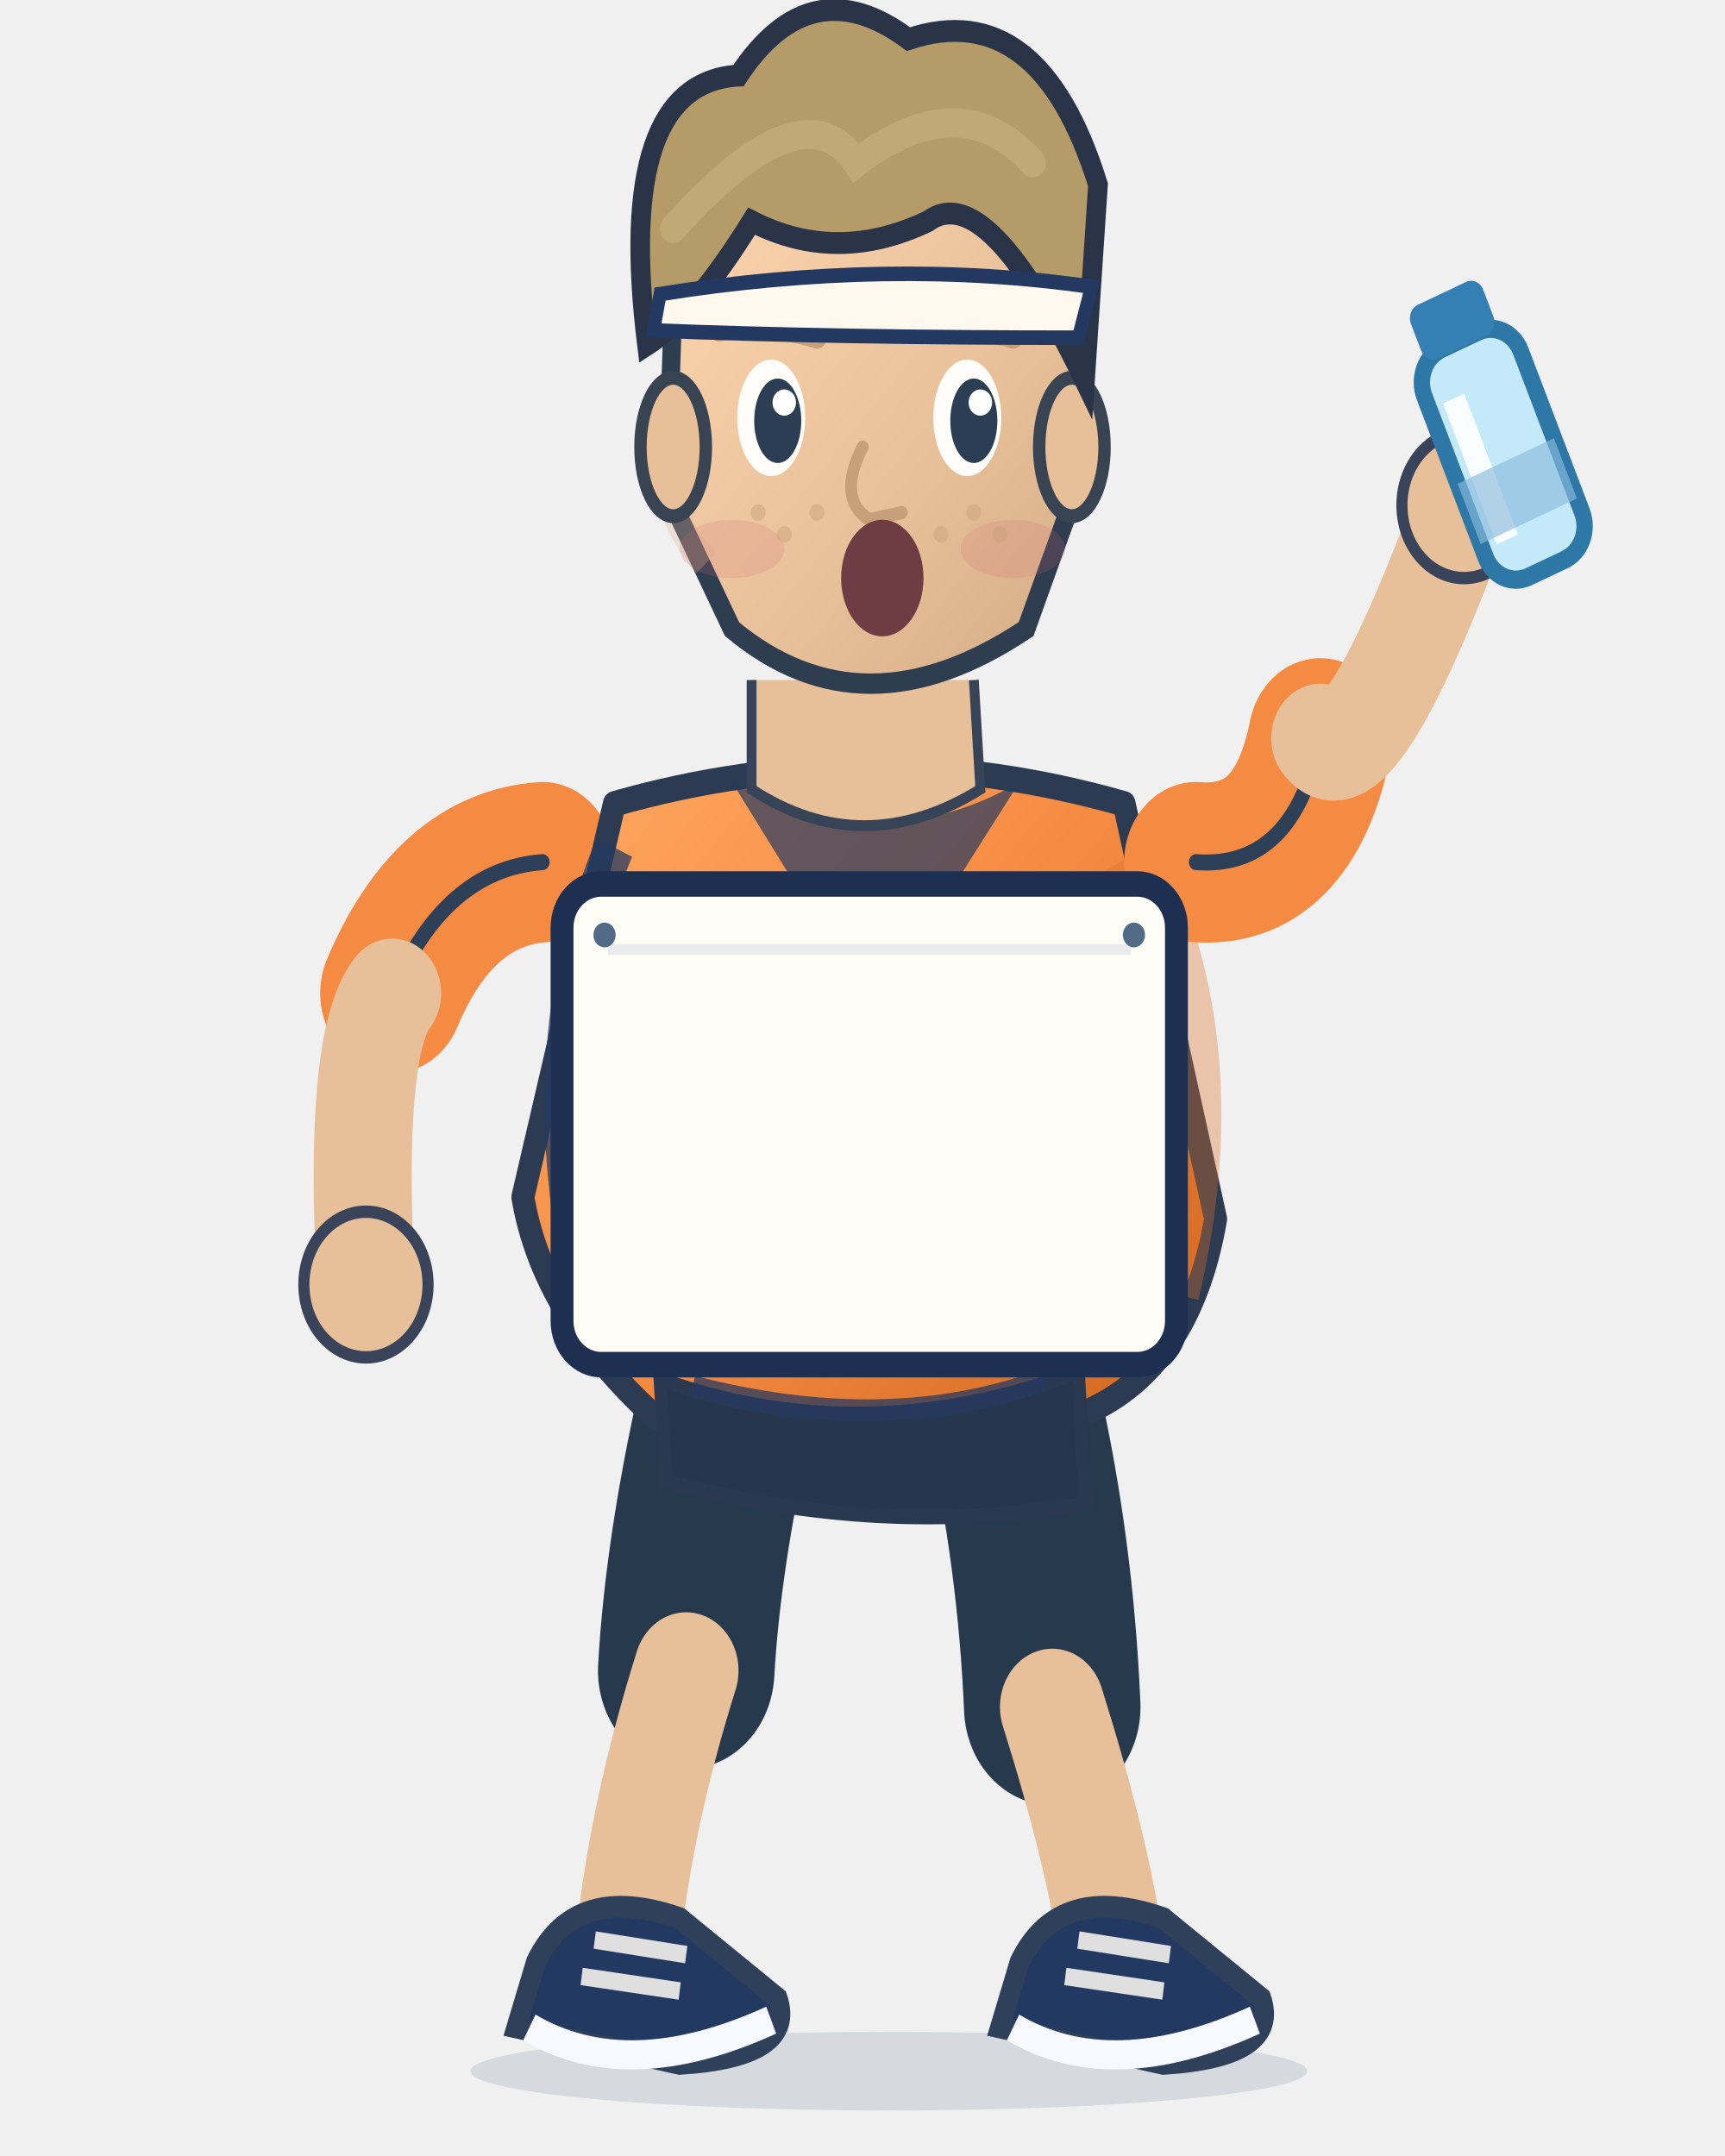
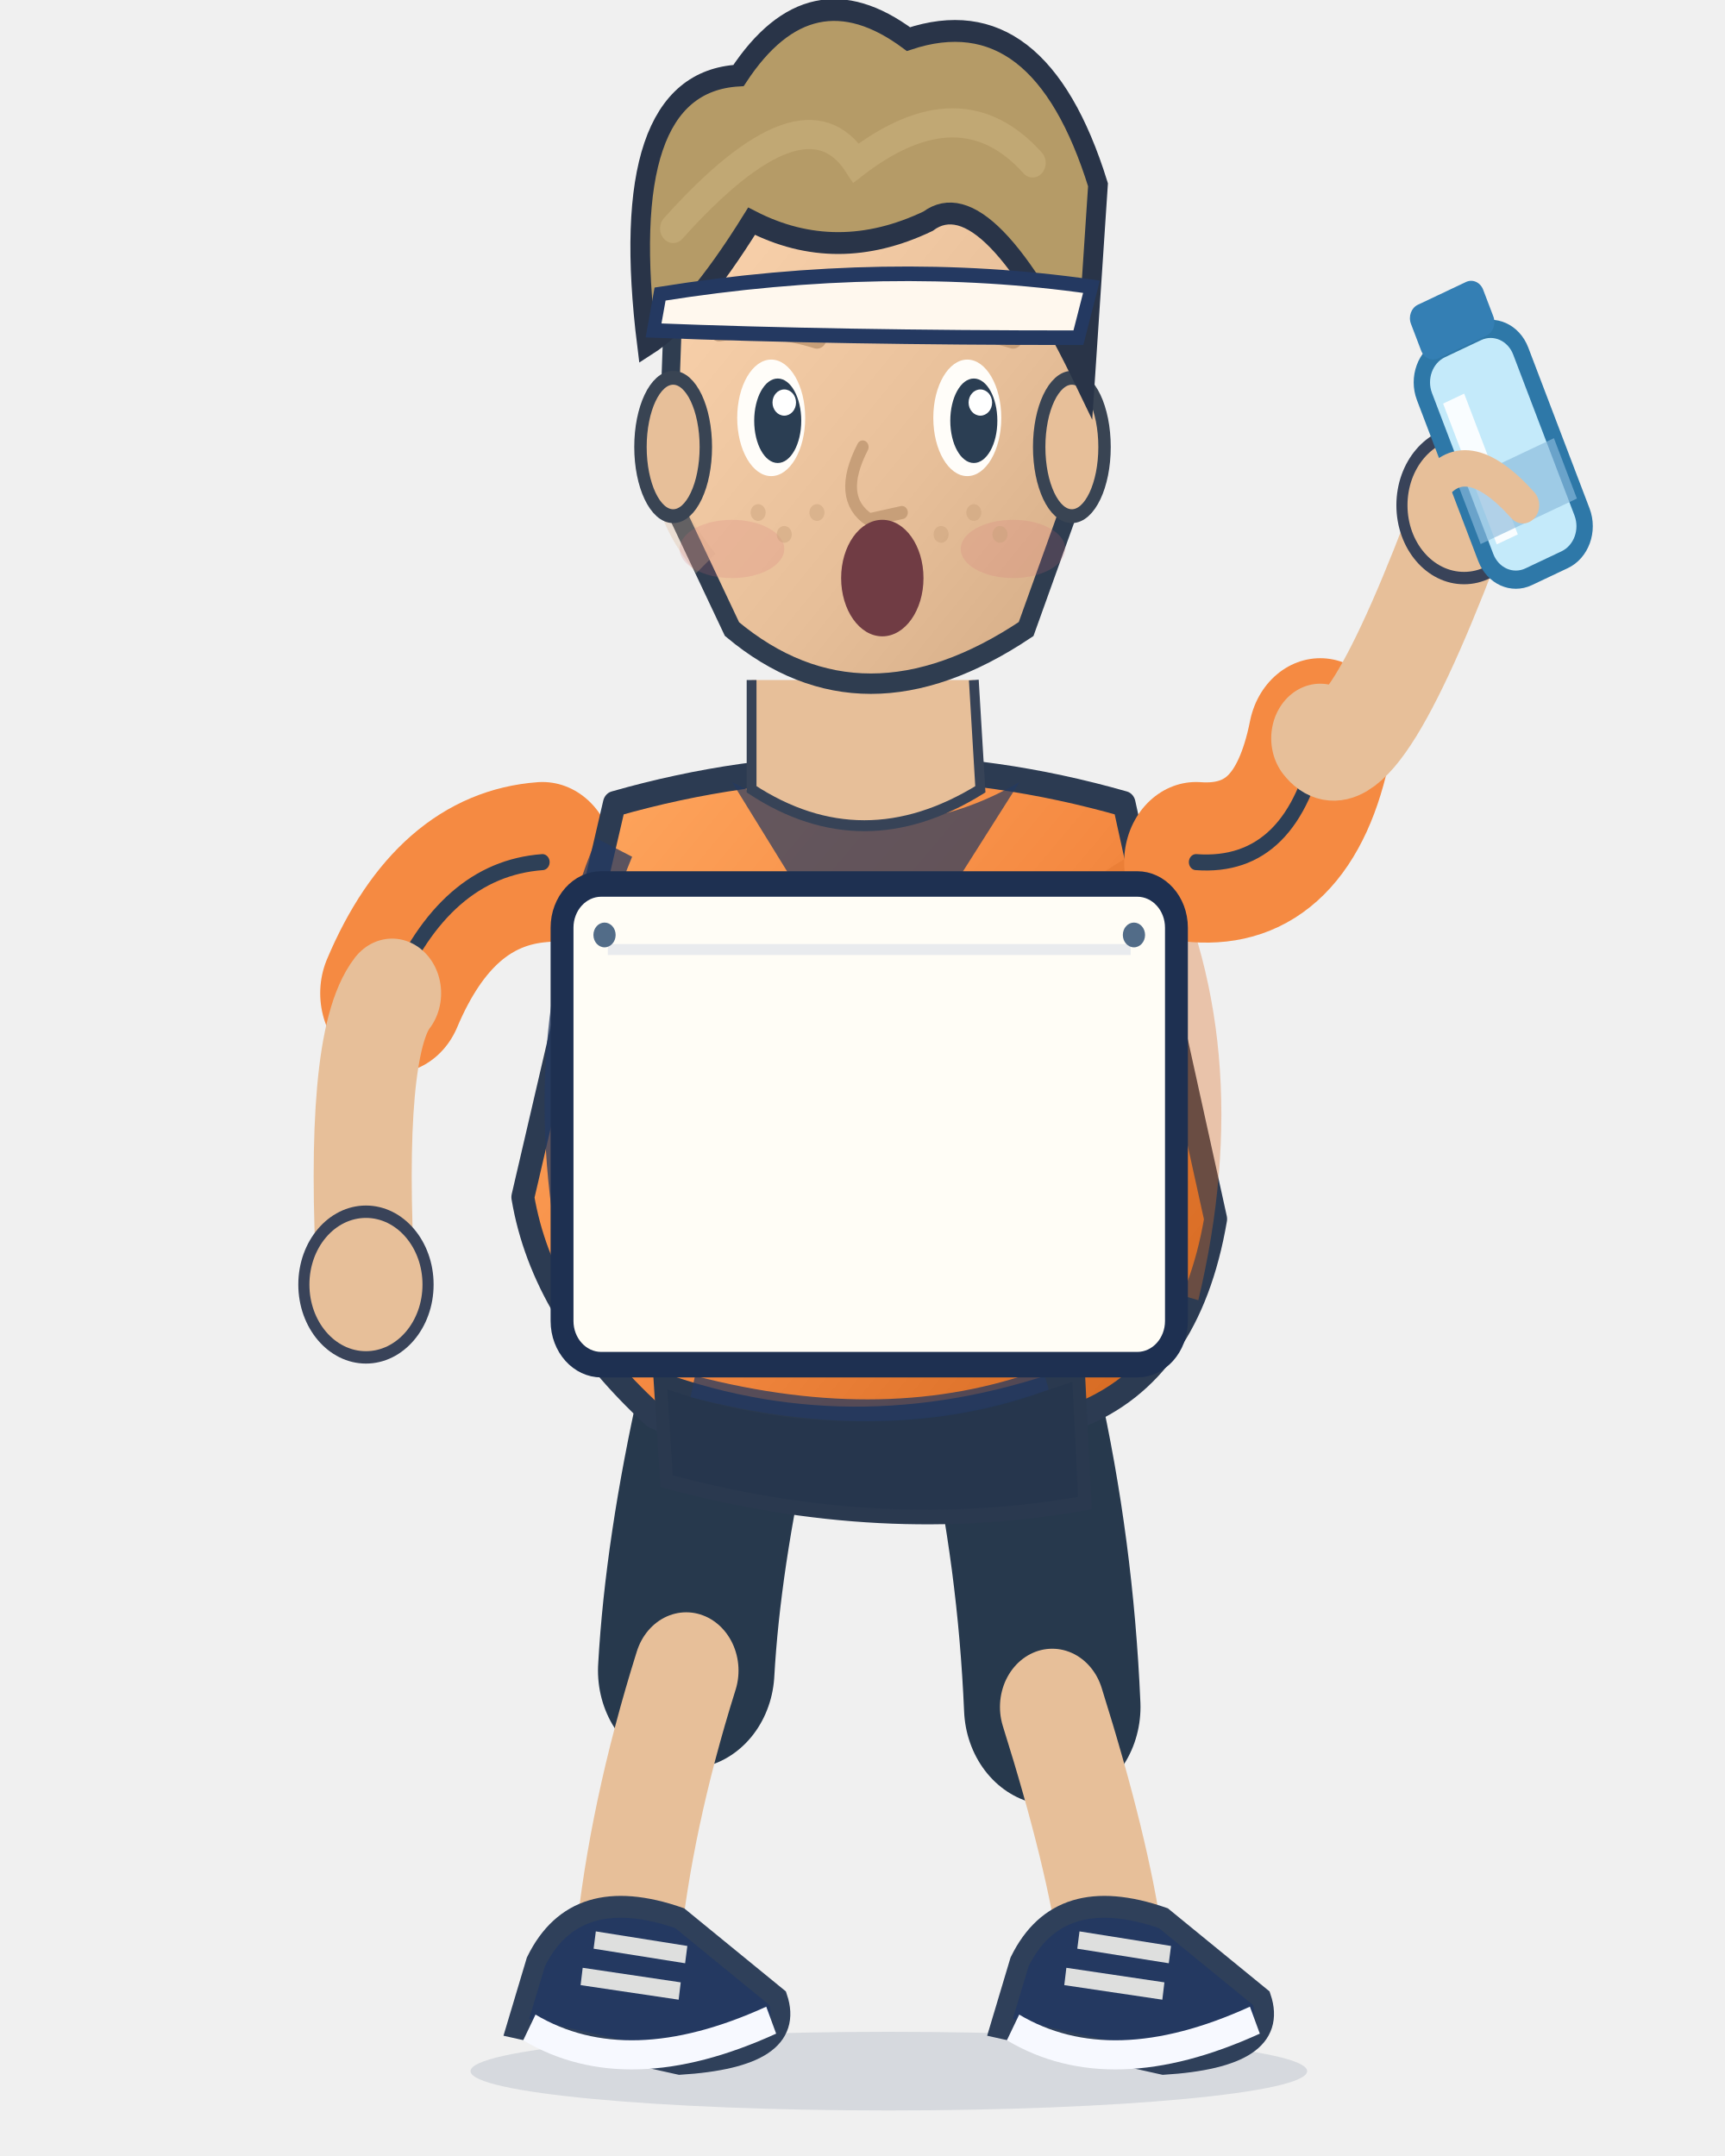
<svg xmlns="http://www.w3.org/2000/svg" width="256" height="320" viewBox="0 0 256 320" role="img" aria-label="SnackDash original adult runner body_18 receive">
  <defs>
    <linearGradient id="skin_17" x1="0" y1="0" x2=".9" y2="1">
      <stop offset="0" stop-color="#ffd7b1" />
      <stop offset=".65" stop-color="#e7bf99" />
      <stop offset="1" stop-color="#d5ad87" />
    </linearGradient>
    <linearGradient id="shirt_17" x1="0" y1="0" x2=".94" y2=".8">
      <stop offset="0" stop-color="#ffa961" />
      <stop offset=".56" stop-color="#F58A42" />
      <stop offset="1" stop-color="#d76c24" />
    </linearGradient>
  </defs>
  <g id="character_anchor" transform="translate(129 302) scale(0.97 1.081) translate(-129 -302)">
    <ellipse cx="132" cy="307" rx="64" ry="5.4" fill="#273F61" opacity=".13" />
    <g id="legs">
      <g id="leg_left">
        <path d="M107 216 Q102 236 101 252" stroke="#27394D" stroke-width="27" stroke-linecap="round" fill="none" />
        <path d="M101 252 Q94 272 92 290" stroke="#e7bf99" stroke-width="16" stroke-linecap="round" fill="none" />
        <g>
          <path d="M78 292 Q84 281 100 286 L115 297 Q118 305 100 306 L75 301Z" fill="#243961" stroke="#2F405A" stroke-width="3" />
          <path d="M77 301 Q92 309 114 300" stroke="#F7F9FF" stroke-width="4" fill="none" />
          <path d="M85 294 L100 296 M87 289 L101 291" stroke="#FFFDF4" stroke-width="2.4" opacity=".85" />
        </g>
      </g>
      <g id="leg_right">
        <path d="M151 216 Q156 236 157 257" stroke="#27394D" stroke-width="27" stroke-linecap="round" fill="none" />
        <path d="M157 257 Q164 277 166 290" stroke="#e7bf99" stroke-width="16" stroke-linecap="round" fill="none" />
        <g>
          <path d="M152 292 Q158 281 174 286 L189 297 Q192 305 174 306 L149 301Z" fill="#243961" stroke="#2F405A" stroke-width="3" />
          <path d="M151 301 Q166 309 188 300" stroke="#F7F9FF" stroke-width="4" fill="none" />
          <path d="M159 294 L174 296 M161 289 L175 291" stroke="#FFFDF4" stroke-width="2.4" opacity=".85" />
        </g>
      </g>
    </g>
    <g id="arm_left">
      <path d="M79 141 Q64 142 56 159" stroke="#F58A42" stroke-width="22" stroke-linecap="round" fill="none" />
      <path d="M79 141 Q64 142 56 159" stroke="#2E4057" stroke-width="2.2" stroke-linecap="round" fill="none" />
      <path d="M56 159 Q50 166 52 199" stroke="#e7bf99" stroke-width="15" stroke-linecap="round" fill="none" />
      <ellipse cx="52" cy="199" rx="9.5" ry="10" fill="#e7bf99" stroke="#394359" stroke-width="1.7" />
    </g>
    <g id="torso">
      <path d="M90 133 Q129 123 168 133 L182 190 Q178 211 161 217 Q129 231 96 217 Q79 203 76 187Z" fill="url(#shirt_17)" stroke="#2C3B52" stroke-width="3.5" stroke-linejoin="round" />
      <path d="M90 139 Q77 167 86 201" stroke="#243961" stroke-width="6" opacity=".75" fill="none" />
      <path d="M169 140 Q184 166 175 200" stroke="#dc7129" stroke-width="9" opacity=".35" fill="none" />
      <path d="M108 130 L119 146 L140 147 L152 130 Q131 141 108 130Z" fill="#243961" opacity=".7" />
      <path d="M114 129 Q128 139 144 129" stroke="#2B3D50" stroke-width="3" fill="none" />
      <path d="M97 212 Q128 222 161 211 L162 229 Q131 234 98 226Z" fill="#26364D" stroke="#2A394F" stroke-width="2" />
      <path d="M102 213 Q132 220 156 212" stroke="#243961" stroke-width="3" fill="none" opacity=".75" />
      <path d="M111 116 L111 131 Q128 141 146 131 L145 116" fill="#e7bf99" stroke="#374357" stroke-width="1.5" />
    </g>
    <g id="hair_back" />
    <g id="face">
      <path d="M99 65 Q100 43 120 39 Q145 33 159 48 L163 84 L153 109 Q128 124 108 109 L98 90Z" fill="url(#skin_17)" stroke="#2F3D50" stroke-width="2.8" />
      <path d="M106 60 Q112 48 120 45" stroke="#fed6b0" stroke-width="4" opacity=".4" fill="none" />
      <path d="M100 83 Q95 90 104 100" stroke="#deb690" stroke-width="4" opacity=".3" fill="none" />
      <ellipse cx="99" cy="84" rx="5" ry="9.5" fill="#e7bf99" stroke="#394453" stroke-width="1.9" />
      <ellipse cx="160" cy="84" rx="5" ry="9.5" fill="#e7bf99" stroke="#394453" stroke-width="1.9" />
      <path d="M106 68 Q114 67 121 69" fill="none" stroke="#c79f79" stroke-width="3" stroke-linecap="round" />
      <ellipse cx="114" cy="80" rx="5.2" ry="8" fill="#FFFDF9" />
      <ellipse cx="115" cy="80.4" rx="3.6" ry="5.8" fill="#2B3E53" />
      <circle cx="116" cy="77.9" r="1.8" fill="white" />
      <path d="M136 68 Q144 67 151 69" fill="none" stroke="#c79f79" stroke-width="3" stroke-linecap="round" />
      <ellipse cx="144" cy="80" rx="5.2" ry="8" fill="#FFFDF9" />
      <ellipse cx="145" cy="80.4" rx="3.6" ry="5.8" fill="#2B3E53" />
      <circle cx="146" cy="77.9" r="1.8" fill="white" />
      <path d="M128 84 Q124 91 129 94 L134 93" stroke="#c79f79" stroke-width="1.8" fill="none" stroke-linecap="round" />
      <ellipse cx="108" cy="98" rx="8" ry="4" fill="#D56876" opacity=".18" />
      <ellipse cx="151" cy="98" rx="8" ry="4" fill="#D56876" opacity=".18" />
      <g fill="#c79f79" opacity=".45">
        <circle cx="112" cy="93" r="1.15" />
        <circle cx="116" cy="96" r="1.15" />
        <circle cx="121" cy="93" r="1.15" />
        <circle cx="140" cy="96" r="1.15" />
        <circle cx="145" cy="93" r="1.15" />
        <circle cx="149" cy="96" r="1.15" />
      </g>40s<ellipse cx="131" cy="102" rx="6.3" ry="8" fill="#703C44" />
    </g>
    <g id="hair" stroke-linecap="round">
      <path d="M95 70 Q90 34 109 33 Q120 18 135 28 Q155 22 164 48 L162 75 Q147 47 138 53 Q124 59 111 53 Q102 66 95 70Z" fill="#B59B67" stroke="#293448" stroke-width="3" />
      <path d="M99 54 Q119 34 127 45 Q143 34 154 45" stroke="#d1b783" stroke-width="4" opacity=".45" fill="none" />
      <path d="M97 63 Q132 58 163 62 L161 69 Q124 69 96 68Z" fill="#FFF8EE" stroke="#243961" stroke-width="2" />
    </g>
    <g id="arm_right">
      <path d="M179 141 Q194 142 198 124" stroke="#F58A42" stroke-width="22" stroke-linecap="round" fill="none" />
      <path d="M179 141 Q194 142 198 124" stroke="#2E4057" stroke-width="2.2" stroke-linecap="round" fill="none" />
      <path d="M198 124 Q204 131 220 92" stroke="#e7bf99" stroke-width="15" stroke-linecap="round" fill="none" />
      <ellipse cx="220" cy="92" rx="9.5" ry="10" fill="#e7bf99" stroke="#394359" stroke-width="1.7" />
    </g>
    <g id="bib_blank" data-bib-rect="82,144,94,66">
      <rect id="bib_mask" x="82" y="144" width="94" height="66" rx="6" fill="#FFFDF6" stroke="#1E3051" stroke-width="3.5" />
      <path d="M89 153 H169" stroke="#D9DFE9" stroke-width="1.5" opacity=".58" />
      <circle cx="88.5" cy="151" r="1.7" fill="#526C88" />
      <circle cx="169.5" cy="151" r="1.7" fill="#526C88" />
    </g>
    <g id="accessories">
      <g id="received_supply" transform="translate(226 85) rotate(-23)">
        <rect x="-8" y="-17" width="16" height="34" rx="5" fill="#C4EAFA" stroke="#2E78A8" stroke-width="2.5" />
        <rect x="-6" y="-24" width="12" height="8" rx="2" fill="#347FB4" />
        <path d="M-4 -10 V11" stroke="#FFFFFF" stroke-width="3.5" opacity=".9" />
        <rect x="-8" y="1" width="16" height="9" fill="#8ABADB" opacity=".65" />
      </g>
-       <path id="grip_foreground" d="M215 88 Q221 79 230 91" fill="none" stroke="#000000" stroke-width="0" opacity="0" />
+       <path id="grip_foreground" d="M215 90 Q220 83 229 92" fill="none" stroke="#e7bf99" stroke-width="5" stroke-linecap="round" />
    </g>
  </g>
</svg>
